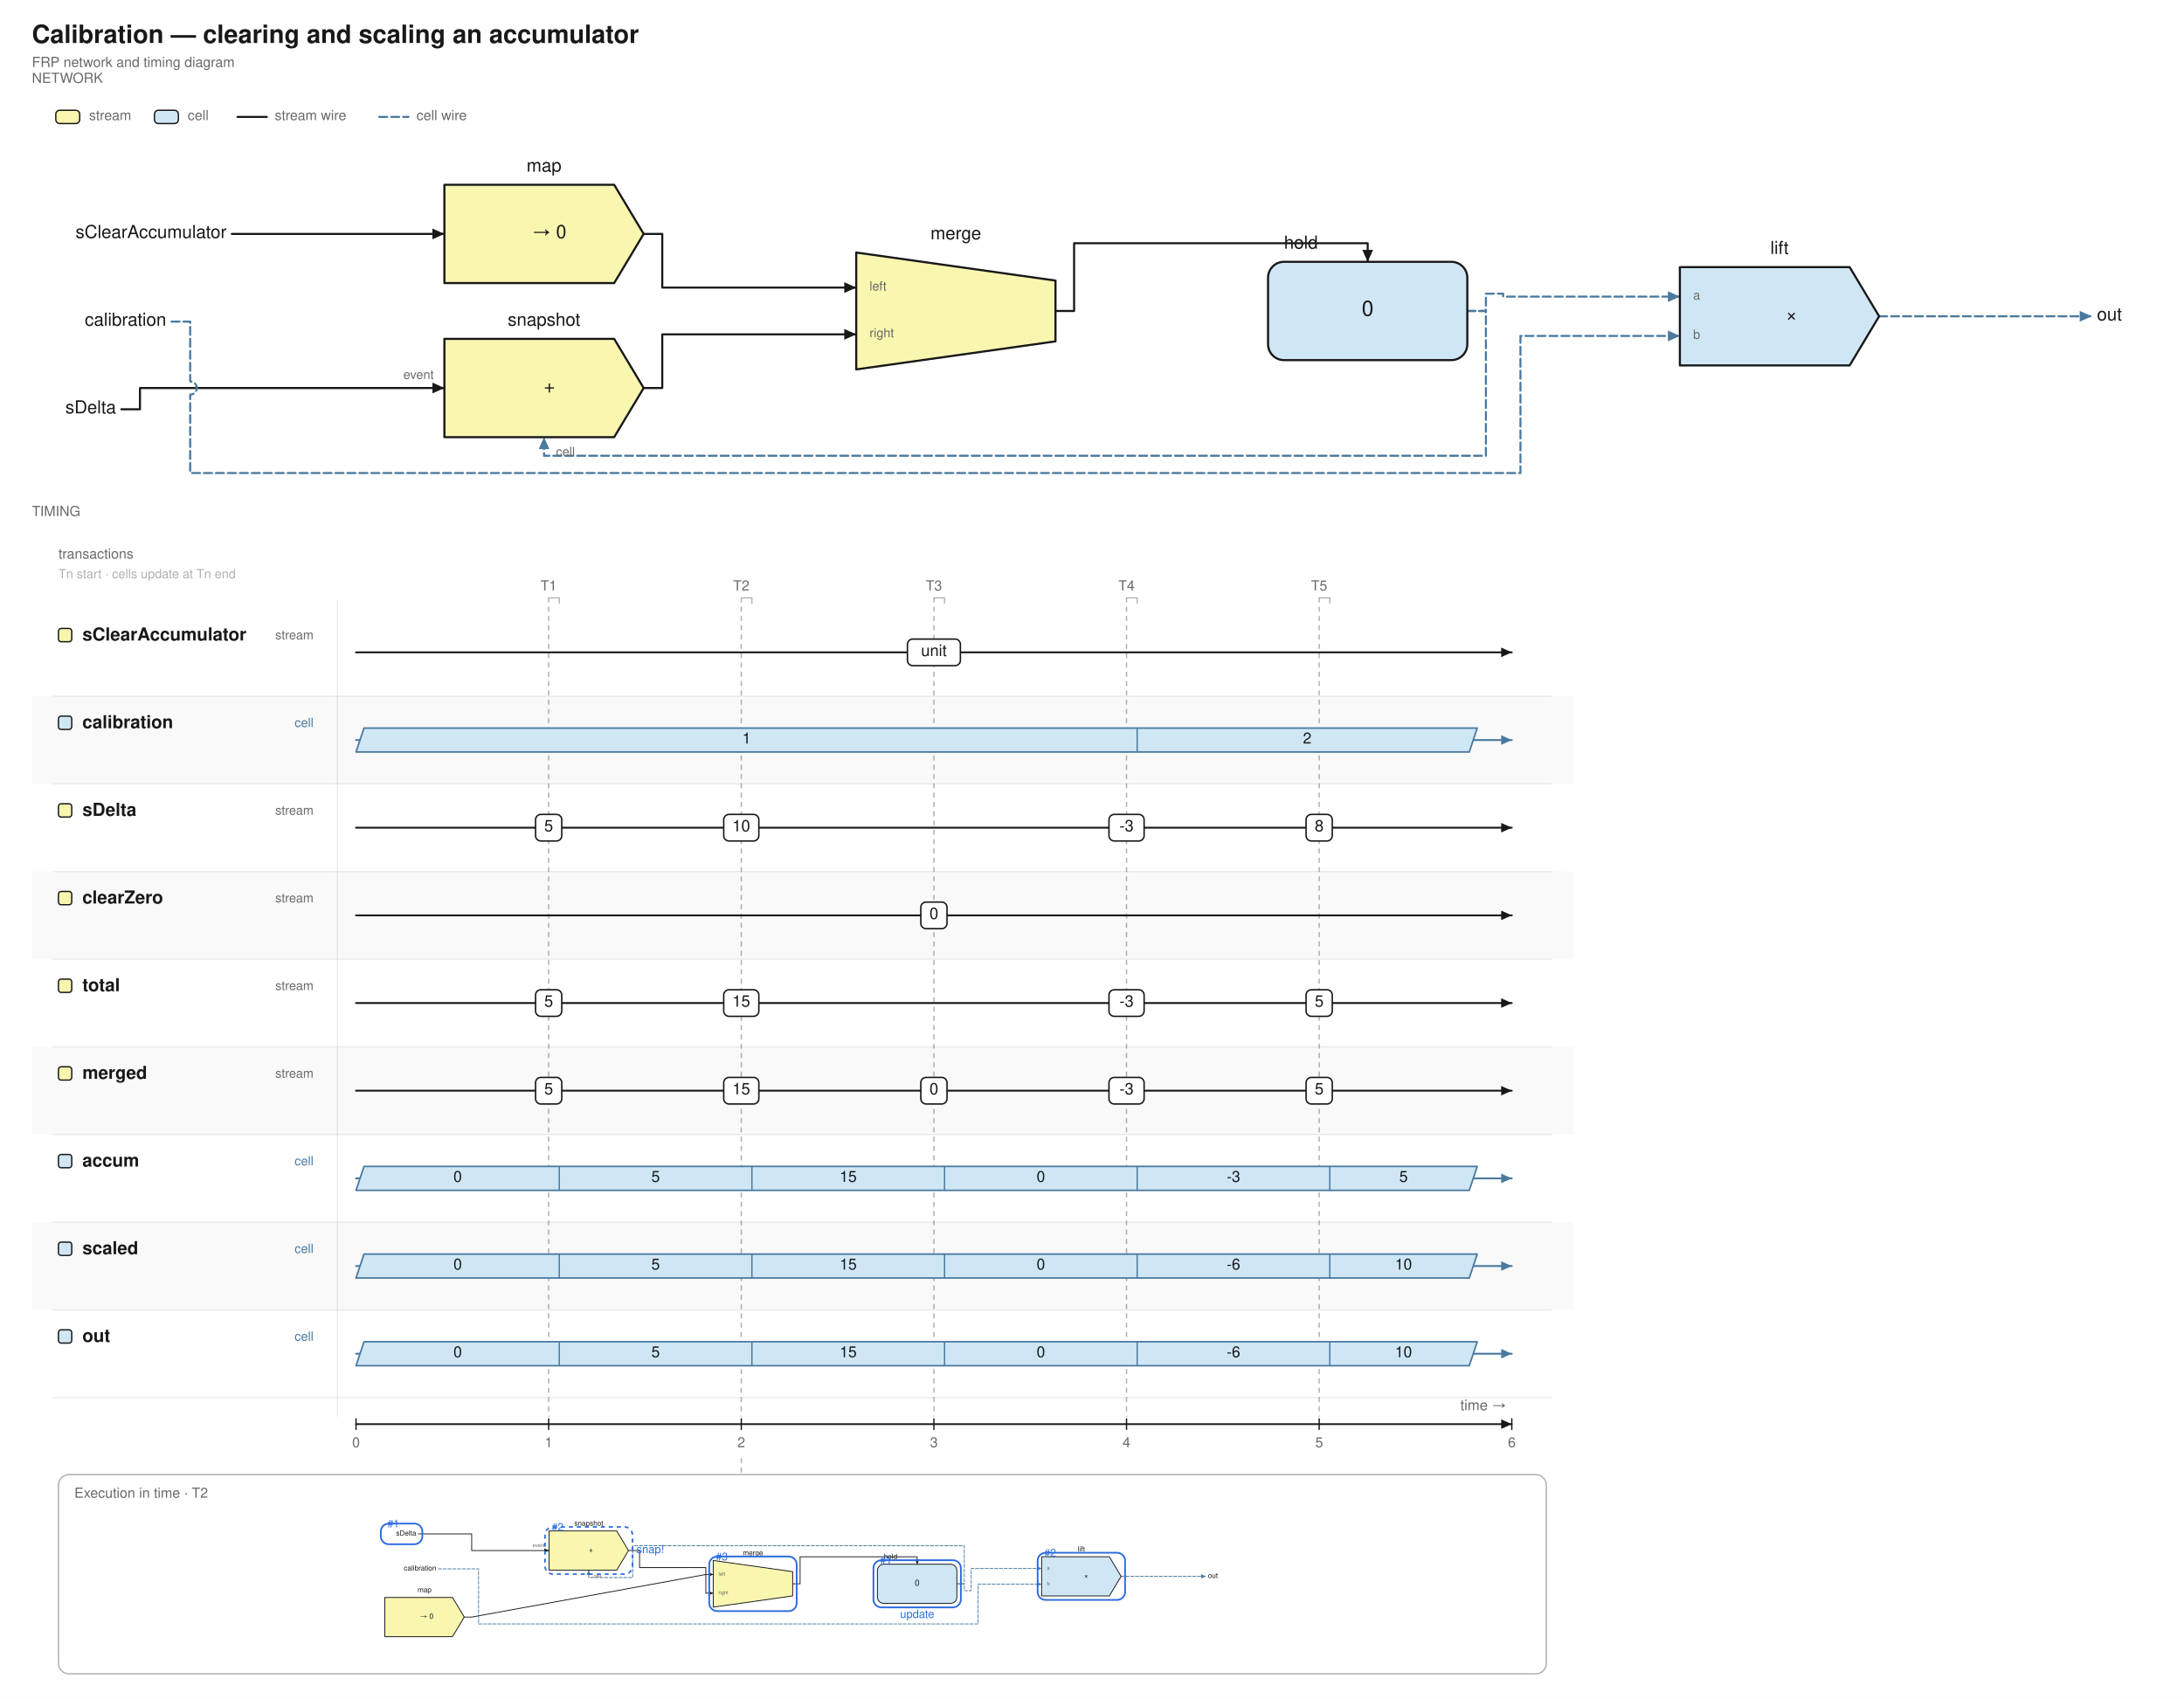
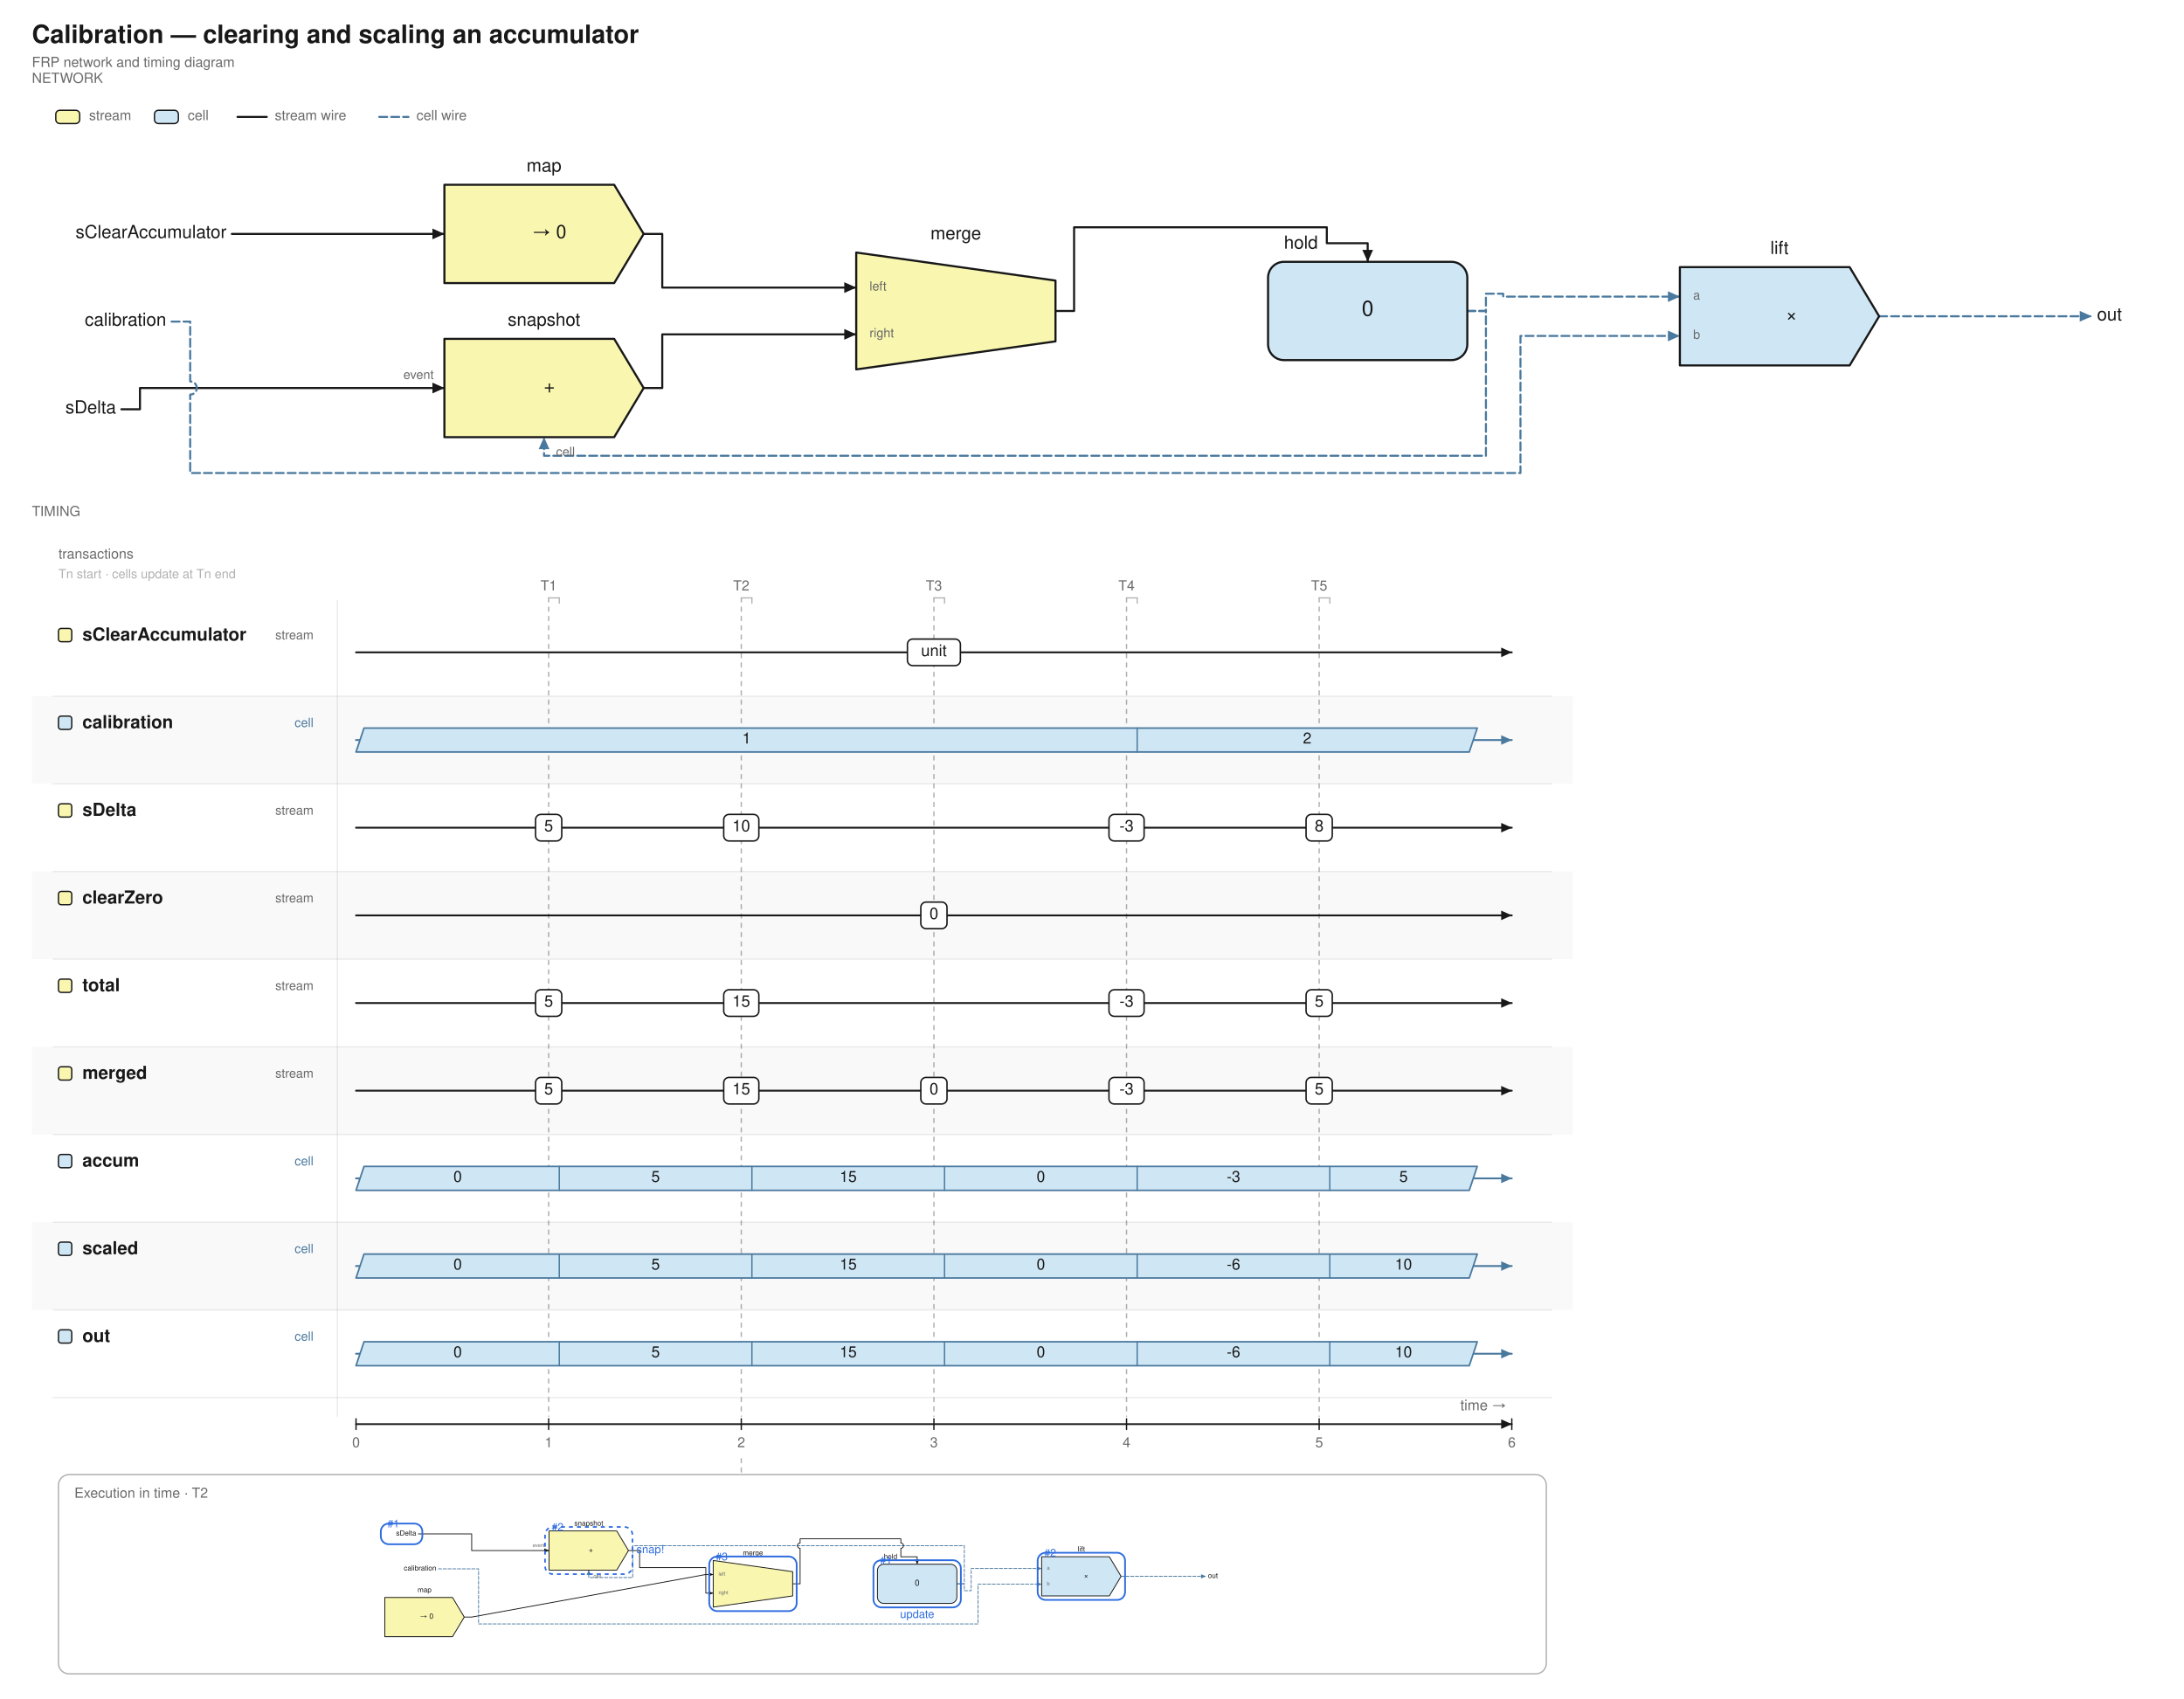
<svg xmlns="http://www.w3.org/2000/svg" width="1644" height="1279" viewBox="0 0 1644 1279">
  <rect width="100%" height="100%" fill="#ffffff" />
  <g transform="translate(0,0)">
    <text x="24.00" y="28.00" font-family="Helvetica, Arial, 'Noto Sans JP', sans-serif" font-size="19.00" fill="#181818" text-anchor="start" dominant-baseline="central" font-weight="600">Calibration — clearing and scaling an accumulator</text>
    <text x="24.00" y="48.00" font-family="Helvetica, Arial, 'Noto Sans JP', sans-serif" font-size="10.50" fill="#696969" text-anchor="start" dominant-baseline="central">FRP network and timing diagram</text>
    <text x="24.00" y="60.00" font-family="Helvetica, Arial, 'Noto Sans JP', sans-serif" font-size="10.50" fill="#696969" text-anchor="start" dominant-baseline="central">NETWORK</text>
    <rect x="42.00" y="83.00" width="18.00" height="10.00" rx="3.00" fill="#f9f6b0" stroke="#181818" stroke-width="1.00" />
    <text x="67.00" y="88.00" font-family="Helvetica, Arial, 'Noto Sans JP', sans-serif" font-size="10.50" fill="#696969" text-anchor="start" dominant-baseline="central">stream</text>
    <rect x="116.28" y="83.00" width="18.00" height="10.00" rx="3.00" fill="#cfe6f5" stroke="#181818" stroke-width="1.00" />
    <text x="141.28" y="88.00" font-family="Helvetica, Arial, 'Noto Sans JP', sans-serif" font-size="10.50" fill="#696969" text-anchor="start" dominant-baseline="central">cell</text>
    <line x1="178.80" y1="88.00" x2="200.80" y2="88.00" stroke="#181818" stroke-width="1.55" stroke-linecap="round" />
    <text x="206.80" y="88.00" font-family="Helvetica, Arial, 'Noto Sans JP', sans-serif" font-size="10.50" fill="#696969" text-anchor="start" dominant-baseline="central">stream wire</text>
    <line x1="285.48" y1="88.00" x2="307.48" y2="88.00" stroke="#4a799e" stroke-width="1.55" stroke-linecap="round" stroke-dasharray="6.00 3.00" />
    <text x="313.48" y="88.00" font-family="Helvetica, Arial, 'Noto Sans JP', sans-serif" font-size="10.50" fill="#696969" text-anchor="start" dominant-baseline="central">cell wire</text>
    <path d="M174.52,176.10 L188.52,176.10 L320.52,176.10 L334.52,176.10" fill="none" stroke="#181818" stroke-width="1.55" stroke-linecap="round" stroke-linejoin="round" />
    <path d="M334.52,176.10 L325.52,180.15 L325.52,172.05 Z" fill="#181818" />
    <path d="M484.52,176.10 L498.52,176.10 L498.52,216.50 L630.52,216.50 L644.52,216.50" fill="none" stroke="#181818" stroke-width="1.55" stroke-linecap="round" stroke-linejoin="round" />
    <path d="M644.52,216.50 L635.52,220.55 L635.52,212.45 Z" fill="#181818" />
    <path d="M91.36,308.10 L105.36,308.10 L105.36,292.10 L320.52,292.10 L334.52,292.10" fill="none" stroke="#181818" stroke-width="1.55" stroke-linecap="round" stroke-linejoin="round" />
    <path d="M334.52,292.10 L325.52,296.15 L325.52,288.05 Z" fill="#181818" />
    <path d="M1104.52,234.10 L1118.52,234.10 L1118.52,343.10 L409.52,343.10 L409.52,329.10" fill="none" stroke="#4a799e" stroke-width="1.55" stroke-linecap="round" stroke-linejoin="round" stroke-dasharray="6.00 3.00" />
    <path d="M409.52,329.10 L413.57,338.10 L405.47,338.10 Z" fill="#4a799e" />
    <path d="M484.52,292.10 L498.52,292.10 L498.52,251.70 L630.52,251.70 L644.52,251.70" fill="none" stroke="#181818" stroke-width="1.55" stroke-linecap="round" stroke-linejoin="round" />
    <path d="M644.52,251.70 L635.52,255.75 L635.52,247.65 Z" fill="#181818" />
-     <path d="M794.52,234.10 L808.52,234.10 L808.52,183.10 L1029.52,183.10 L1029.52,197.10" fill="none" stroke="#181818" stroke-width="1.55" stroke-linecap="round" stroke-linejoin="round" />
+     <path d="M794.52,234.10 L808.52,234.10 L808.52,171.10 L998.76,171.10 L998.76,183.10 L1029.52,183.10 L1029.52,197.10" fill="none" stroke="#181818" stroke-width="1.55" stroke-linecap="round" stroke-linejoin="round" />
    <path d="M1029.52,197.10 L1025.47,188.10 L1033.57,188.10 Z" fill="#181818" />
    <path d="M1104.52,234.10 L1118.52,234.10 L1118.52,221.10 L1131.52,221.10 L1131.52,223.30 L1250.52,223.30 L1264.52,223.30" fill="none" stroke="#4a799e" stroke-width="1.55" stroke-linecap="round" stroke-linejoin="round" stroke-dasharray="6.00 3.00" />
    <path d="M1264.52,223.30 L1255.52,227.35 L1255.52,219.25 Z" fill="#4a799e" />
    <path d="M129.16,242.10 L143.16,242.10 L143.16,287.10 L145.07,287.48 L146.70,288.56 L147.78,290.19 L148.16,292.10 L147.78,294.01 L146.70,295.64 L145.07,296.72 L143.16,297.10 L143.16,356.10 L1144.52,356.10 L1144.52,252.90 L1250.52,252.90 L1264.52,252.90" fill="none" stroke="#4a799e" stroke-width="1.55" stroke-linecap="round" stroke-linejoin="round" stroke-dasharray="6.00 3.00" />
    <path d="M1264.52,252.90 L1255.52,256.95 L1255.52,248.85 Z" fill="#4a799e" />
    <path d="M1414.52,238.10 L1428.52,238.10 L1560.52,238.10 L1574.52,238.10" fill="none" stroke="#4a799e" stroke-width="1.55" stroke-linecap="round" stroke-linejoin="round" stroke-dasharray="6.00 3.00" />
    <path d="M1574.52,238.10 L1565.52,242.15 L1565.52,234.05 Z" fill="#4a799e" />
    <text x="170.52" y="176.10" font-family="Helvetica, Arial, 'Noto Sans JP', sans-serif" font-size="13.50" fill="#181818" text-anchor="end" dominant-baseline="central">sClearAccumulator</text>
    <text x="87.36" y="308.10" font-family="Helvetica, Arial, 'Noto Sans JP', sans-serif" font-size="13.50" fill="#181818" text-anchor="end" dominant-baseline="central">sDelta</text>
    <text x="125.16" y="242.10" font-family="Helvetica, Arial, 'Noto Sans JP', sans-serif" font-size="13.50" fill="#181818" text-anchor="end" dominant-baseline="central">calibration</text>
    <path d="M334.52,139.10 L462.32,139.10 L484.52,176.10 L462.32,213.10 L334.52,213.10 Z" fill="#f9f6b0" stroke="#181818" stroke-width="1.60" stroke-linejoin="round" />
    <text x="409.52" y="126.10" font-family="Helvetica, Arial, 'Noto Sans JP', sans-serif" font-size="13.50" fill="#181818" text-anchor="middle" dominant-baseline="central">map</text>
    <text x="413.52" y="176.10" font-family="Helvetica, Arial, 'Noto Sans JP', sans-serif" font-size="14.00" fill="#181818" text-anchor="middle" dominant-baseline="central">→ 0</text>
    <path d="M334.52,255.10 L462.32,255.10 L484.52,292.10 L462.32,329.10 L334.52,329.10 Z" fill="#f9f6b0" stroke="#181818" stroke-width="1.60" stroke-linejoin="round" />
    <text x="409.52" y="242.10" font-family="Helvetica, Arial, 'Noto Sans JP', sans-serif" font-size="13.50" fill="#181818" text-anchor="middle" dominant-baseline="central">snapshot</text>
    <text x="413.52" y="292.10" font-family="Helvetica, Arial, 'Noto Sans JP', sans-serif" font-size="14.00" fill="#181818" text-anchor="middle" dominant-baseline="central">+</text>
    <text x="326.52" y="283.10" font-family="Helvetica, Arial, 'Noto Sans JP', sans-serif" font-size="9.50" fill="#696969" text-anchor="end" dominant-baseline="central">event</text>
    <text x="418.52" y="341.10" font-family="Helvetica, Arial, 'Noto Sans JP', sans-serif" font-size="9.50" fill="#696969" text-anchor="start" dominant-baseline="central">cell</text>
    <path d="M644.52,190.10 L794.52,211.22 L794.52,256.98 L644.52,278.10 Z" fill="#f9f6b0" stroke="#181818" stroke-width="1.60" stroke-linejoin="round" />
    <text x="719.52" y="177.10" font-family="Helvetica, Arial, 'Noto Sans JP', sans-serif" font-size="13.50" fill="#181818" text-anchor="middle" dominant-baseline="central">merge</text>
    <text x="654.52" y="216.50" font-family="Helvetica, Arial, 'Noto Sans JP', sans-serif" font-size="9.50" fill="#696969" text-anchor="start" dominant-baseline="central">left</text>
    <text x="654.52" y="251.70" font-family="Helvetica, Arial, 'Noto Sans JP', sans-serif" font-size="9.50" fill="#696969" text-anchor="start" dominant-baseline="central">right</text>
    <rect x="954.52" y="197.10" width="150.00" height="74.00" rx="12.00" fill="#cfe6f5" stroke="#181818" stroke-width="1.60" />
    <text x="966.52" y="184.10" font-family="Helvetica, Arial, 'Noto Sans JP', sans-serif" font-size="13.50" fill="#181818" text-anchor="start" dominant-baseline="central">hold</text>
    <text x="1029.52" y="234.10" font-family="Helvetica, Arial, 'Noto Sans JP', sans-serif" font-size="16.00" fill="#181818" text-anchor="middle" dominant-baseline="central">0</text>
    <path d="M1264.52,201.10 L1392.32,201.10 L1414.52,238.10 L1392.32,275.10 L1264.52,275.10 Z" fill="#cfe6f5" stroke="#181818" stroke-width="1.60" stroke-linejoin="round" />
    <text x="1339.52" y="188.10" font-family="Helvetica, Arial, 'Noto Sans JP', sans-serif" font-size="13.50" fill="#181818" text-anchor="middle" dominant-baseline="central">lift</text>
    <text x="1348.52" y="238.10" font-family="Helvetica, Arial, 'Noto Sans JP', sans-serif" font-size="14.00" fill="#181818" text-anchor="middle" dominant-baseline="central">×</text>
    <text x="1274.52" y="223.30" font-family="Helvetica, Arial, 'Noto Sans JP', sans-serif" font-size="9.50" fill="#696969" text-anchor="start" dominant-baseline="central">a</text>
    <text x="1274.52" y="252.90" font-family="Helvetica, Arial, 'Noto Sans JP', sans-serif" font-size="9.50" fill="#696969" text-anchor="start" dominant-baseline="central">b</text>
    <text x="1578.52" y="238.10" font-family="Helvetica, Arial, 'Noto Sans JP', sans-serif" font-size="13.50" fill="#181818" text-anchor="start" dominant-baseline="central">out</text>
    <text x="24.00" y="386.10" font-family="Helvetica, Arial, 'Noto Sans JP', sans-serif" font-size="10.50" fill="#696969" text-anchor="start" dominant-baseline="central">TIMING</text>
    <text x="44.00" y="418.10" font-family="Helvetica, Arial, 'Noto Sans JP', sans-serif" font-size="10.50" fill="#696969" text-anchor="start" dominant-baseline="central">transactions</text>
    <text x="44.00" y="433.10" font-family="Helvetica, Arial, 'Noto Sans JP', sans-serif" font-size="9.50" fill="#b0b0b0" text-anchor="start" dominant-baseline="central">Tn start · cells update at Tn end</text>
    <line x1="413.00" y1="450.10" x2="413.00" y2="1066.10" stroke="#b0b0b0" stroke-width="1.00" stroke-linecap="round" stroke-dasharray="3.00 4.00" />
    <line x1="413.00" y1="450.10" x2="421.00" y2="450.10" stroke="#b0b0b0" stroke-width="0.90" stroke-linecap="round" />
    <line x1="421.00" y1="450.10" x2="421.00" y2="454.10" stroke="#b0b0b0" stroke-width="0.90" stroke-linecap="round" />
    <text x="413.00" y="442.10" font-family="Helvetica, Arial, 'Noto Sans JP', sans-serif" font-size="10.50" fill="#696969" text-anchor="middle" dominant-baseline="central">T1</text>
    <line x1="558.00" y1="450.10" x2="558.00" y2="1066.10" stroke="#b0b0b0" stroke-width="1.00" stroke-linecap="round" stroke-dasharray="3.00 4.00" />
    <line x1="558.00" y1="450.10" x2="566.00" y2="450.10" stroke="#b0b0b0" stroke-width="0.90" stroke-linecap="round" />
    <line x1="566.00" y1="450.10" x2="566.00" y2="454.10" stroke="#b0b0b0" stroke-width="0.90" stroke-linecap="round" />
    <text x="558.00" y="442.10" font-family="Helvetica, Arial, 'Noto Sans JP', sans-serif" font-size="10.50" fill="#696969" text-anchor="middle" dominant-baseline="central">T2</text>
    <line x1="703.00" y1="450.10" x2="703.00" y2="1066.10" stroke="#b0b0b0" stroke-width="1.00" stroke-linecap="round" stroke-dasharray="3.00 4.00" />
    <line x1="703.00" y1="450.10" x2="711.00" y2="450.10" stroke="#b0b0b0" stroke-width="0.90" stroke-linecap="round" />
    <line x1="711.00" y1="450.10" x2="711.00" y2="454.10" stroke="#b0b0b0" stroke-width="0.90" stroke-linecap="round" />
    <text x="703.00" y="442.10" font-family="Helvetica, Arial, 'Noto Sans JP', sans-serif" font-size="10.50" fill="#696969" text-anchor="middle" dominant-baseline="central">T3</text>
    <line x1="848.00" y1="450.10" x2="848.00" y2="1066.10" stroke="#b0b0b0" stroke-width="1.00" stroke-linecap="round" stroke-dasharray="3.00 4.00" />
    <line x1="848.00" y1="450.10" x2="856.00" y2="450.10" stroke="#b0b0b0" stroke-width="0.90" stroke-linecap="round" />
    <line x1="856.00" y1="450.10" x2="856.00" y2="454.10" stroke="#b0b0b0" stroke-width="0.90" stroke-linecap="round" />
    <text x="848.00" y="442.10" font-family="Helvetica, Arial, 'Noto Sans JP', sans-serif" font-size="10.50" fill="#696969" text-anchor="middle" dominant-baseline="central">T4</text>
    <line x1="993.00" y1="450.10" x2="993.00" y2="1066.10" stroke="#b0b0b0" stroke-width="1.00" stroke-linecap="round" stroke-dasharray="3.00 4.00" />
    <line x1="993.00" y1="450.10" x2="1001.00" y2="450.10" stroke="#b0b0b0" stroke-width="0.90" stroke-linecap="round" />
    <line x1="1001.00" y1="450.10" x2="1001.00" y2="454.10" stroke="#b0b0b0" stroke-width="0.90" stroke-linecap="round" />
    <text x="993.00" y="442.10" font-family="Helvetica, Arial, 'Noto Sans JP', sans-serif" font-size="10.50" fill="#696969" text-anchor="middle" dominant-baseline="central">T5</text>
    <line x1="254.00" y1="452.10" x2="254.00" y2="1066.10" stroke="rgba(0,0,0,0.078)" stroke-width="1.00" stroke-linecap="round" />
    <line x1="40.00" y1="524.10" x2="1168.00" y2="524.10" stroke="rgba(0,0,0,0.071)" stroke-width="1.00" stroke-linecap="round" />
    <rect x="44.00" y="473.10" width="10.00" height="10.00" rx="2.00" fill="#f9f6b0" stroke="#181818" stroke-width="1.00" />
    <text x="62.00" y="479.10" font-family="Helvetica, Arial, 'Noto Sans JP', sans-serif" font-size="13.50" fill="#181818" text-anchor="start" dominant-baseline="central" font-weight="600">sClearAccumulator</text>
    <text x="236.00" y="479.10" font-family="Helvetica, Arial, 'Noto Sans JP', sans-serif" font-size="9.50" fill="#696969" text-anchor="end" dominant-baseline="central">stream</text>
    <line x1="268.00" y1="491.10" x2="1138.00" y2="491.10" stroke="#181818" stroke-width="1.40" stroke-linecap="round" />
    <path d="M1138.00,491.10 L1130.00,494.70 L1130.00,487.50 Z" fill="#181818" />
    <rect x="683.06" y="481.10" width="39.88" height="20.00" rx="4.00" fill="#ffffff" stroke="#181818" stroke-width="1.10" />
    <text x="703.00" y="491.10" font-family="Helvetica, Arial, 'Noto Sans JP', sans-serif" font-size="12.00" fill="#181818" text-anchor="middle" dominant-baseline="central">unit</text>
    <rect x="24.00" y="524.10" width="1160.00" height="66.00" rx="0.00" fill="rgba(0,0,0,0.027)" />
    <line x1="40.00" y1="590.10" x2="1168.00" y2="590.10" stroke="rgba(0,0,0,0.071)" stroke-width="1.00" stroke-linecap="round" />
    <rect x="44.00" y="539.10" width="10.00" height="10.00" rx="2.00" fill="#cfe6f5" stroke="#181818" stroke-width="1.00" />
    <text x="62.00" y="545.10" font-family="Helvetica, Arial, 'Noto Sans JP', sans-serif" font-size="13.50" fill="#181818" text-anchor="start" dominant-baseline="central" font-weight="600">calibration</text>
    <text x="236.00" y="545.10" font-family="Helvetica, Arial, 'Noto Sans JP', sans-serif" font-size="9.50" fill="#4a799e" text-anchor="end" dominant-baseline="central">cell</text>
    <line x1="268.00" y1="557.10" x2="1138.00" y2="557.10" stroke="#4a799e" stroke-width="1.40" stroke-linecap="round" />
    <path d="M1138.00,557.10 L1130.00,560.70 L1130.00,553.50 Z" fill="#4a799e" />
    <path d="M274.00,548.10 L1112.00,548.10 L1106.00,566.10 L268.00,566.10 Z" fill="#cfe6f5" stroke="#4a799e" stroke-width="1.20" stroke-linejoin="round" />
    <line x1="856.00" y1="548.10" x2="856.00" y2="566.10" stroke="#4a799e" stroke-width="1.00" stroke-linecap="round" />
    <text x="562.00" y="557.10" font-family="Helvetica, Arial, 'Noto Sans JP', sans-serif" font-size="11.50" fill="#181818" text-anchor="middle" dominant-baseline="central">1</text>
    <text x="984.00" y="557.10" font-family="Helvetica, Arial, 'Noto Sans JP', sans-serif" font-size="11.50" fill="#181818" text-anchor="middle" dominant-baseline="central">2</text>
    <line x1="40.00" y1="656.10" x2="1168.00" y2="656.10" stroke="rgba(0,0,0,0.071)" stroke-width="1.00" stroke-linecap="round" />
    <rect x="44.00" y="605.10" width="10.00" height="10.00" rx="2.00" fill="#f9f6b0" stroke="#181818" stroke-width="1.00" />
    <text x="62.00" y="611.10" font-family="Helvetica, Arial, 'Noto Sans JP', sans-serif" font-size="13.50" fill="#181818" text-anchor="start" dominant-baseline="central" font-weight="600">sDelta</text>
    <text x="236.00" y="611.10" font-family="Helvetica, Arial, 'Noto Sans JP', sans-serif" font-size="9.50" fill="#696969" text-anchor="end" dominant-baseline="central">stream</text>
    <line x1="268.00" y1="623.10" x2="1138.00" y2="623.10" stroke="#181818" stroke-width="1.40" stroke-linecap="round" />
    <path d="M1138.00,623.10 L1130.00,626.70 L1130.00,619.50 Z" fill="#181818" />
    <rect x="403.14" y="613.10" width="19.72" height="20.00" rx="4.00" fill="#ffffff" stroke="#181818" stroke-width="1.10" />
    <text x="413.00" y="623.10" font-family="Helvetica, Arial, 'Noto Sans JP', sans-serif" font-size="12.00" fill="#181818" text-anchor="middle" dominant-baseline="central">5</text>
    <rect x="544.78" y="613.10" width="26.44" height="20.00" rx="4.00" fill="#ffffff" stroke="#181818" stroke-width="1.10" />
    <text x="558.00" y="623.10" font-family="Helvetica, Arial, 'Noto Sans JP', sans-serif" font-size="12.00" fill="#181818" text-anchor="middle" dominant-baseline="central">10</text>
    <rect x="834.78" y="613.10" width="26.44" height="20.00" rx="4.00" fill="#ffffff" stroke="#181818" stroke-width="1.10" />
    <text x="848.00" y="623.10" font-family="Helvetica, Arial, 'Noto Sans JP', sans-serif" font-size="12.00" fill="#181818" text-anchor="middle" dominant-baseline="central">-3</text>
    <rect x="983.14" y="613.10" width="19.72" height="20.00" rx="4.00" fill="#ffffff" stroke="#181818" stroke-width="1.10" />
    <text x="993.00" y="623.10" font-family="Helvetica, Arial, 'Noto Sans JP', sans-serif" font-size="12.00" fill="#181818" text-anchor="middle" dominant-baseline="central">8</text>
    <rect x="24.00" y="656.10" width="1160.00" height="66.00" rx="0.00" fill="rgba(0,0,0,0.027)" />
    <line x1="40.00" y1="722.10" x2="1168.00" y2="722.10" stroke="rgba(0,0,0,0.071)" stroke-width="1.00" stroke-linecap="round" />
    <rect x="44.00" y="671.10" width="10.00" height="10.00" rx="2.00" fill="#f9f6b0" stroke="#181818" stroke-width="1.00" />
    <text x="62.00" y="677.10" font-family="Helvetica, Arial, 'Noto Sans JP', sans-serif" font-size="13.50" fill="#181818" text-anchor="start" dominant-baseline="central" font-weight="600">clearZero</text>
    <text x="236.00" y="677.10" font-family="Helvetica, Arial, 'Noto Sans JP', sans-serif" font-size="9.50" fill="#696969" text-anchor="end" dominant-baseline="central">stream</text>
    <line x1="268.00" y1="689.10" x2="1138.00" y2="689.10" stroke="#181818" stroke-width="1.40" stroke-linecap="round" />
    <path d="M1138.00,689.10 L1130.00,692.70 L1130.00,685.50 Z" fill="#181818" />
    <rect x="693.14" y="679.10" width="19.72" height="20.00" rx="4.00" fill="#ffffff" stroke="#181818" stroke-width="1.10" />
    <text x="703.00" y="689.10" font-family="Helvetica, Arial, 'Noto Sans JP', sans-serif" font-size="12.00" fill="#181818" text-anchor="middle" dominant-baseline="central">0</text>
    <line x1="40.00" y1="788.10" x2="1168.00" y2="788.10" stroke="rgba(0,0,0,0.071)" stroke-width="1.00" stroke-linecap="round" />
    <rect x="44.00" y="737.10" width="10.00" height="10.00" rx="2.00" fill="#f9f6b0" stroke="#181818" stroke-width="1.00" />
    <text x="62.00" y="743.10" font-family="Helvetica, Arial, 'Noto Sans JP', sans-serif" font-size="13.50" fill="#181818" text-anchor="start" dominant-baseline="central" font-weight="600">total</text>
    <text x="236.00" y="743.10" font-family="Helvetica, Arial, 'Noto Sans JP', sans-serif" font-size="9.50" fill="#696969" text-anchor="end" dominant-baseline="central">stream</text>
    <line x1="268.00" y1="755.10" x2="1138.00" y2="755.10" stroke="#181818" stroke-width="1.40" stroke-linecap="round" />
    <path d="M1138.00,755.10 L1130.00,758.70 L1130.00,751.50 Z" fill="#181818" />
    <rect x="403.14" y="745.10" width="19.72" height="20.00" rx="4.00" fill="#ffffff" stroke="#181818" stroke-width="1.10" />
    <text x="413.00" y="755.10" font-family="Helvetica, Arial, 'Noto Sans JP', sans-serif" font-size="12.00" fill="#181818" text-anchor="middle" dominant-baseline="central">5</text>
    <rect x="544.78" y="745.10" width="26.44" height="20.00" rx="4.00" fill="#ffffff" stroke="#181818" stroke-width="1.10" />
    <text x="558.00" y="755.10" font-family="Helvetica, Arial, 'Noto Sans JP', sans-serif" font-size="12.00" fill="#181818" text-anchor="middle" dominant-baseline="central">15</text>
    <rect x="834.78" y="745.10" width="26.44" height="20.00" rx="4.00" fill="#ffffff" stroke="#181818" stroke-width="1.10" />
    <text x="848.00" y="755.10" font-family="Helvetica, Arial, 'Noto Sans JP', sans-serif" font-size="12.00" fill="#181818" text-anchor="middle" dominant-baseline="central">-3</text>
    <rect x="983.14" y="745.10" width="19.72" height="20.00" rx="4.00" fill="#ffffff" stroke="#181818" stroke-width="1.10" />
    <text x="993.00" y="755.10" font-family="Helvetica, Arial, 'Noto Sans JP', sans-serif" font-size="12.00" fill="#181818" text-anchor="middle" dominant-baseline="central">5</text>
    <rect x="24.00" y="788.10" width="1160.00" height="66.00" rx="0.00" fill="rgba(0,0,0,0.027)" />
    <line x1="40.00" y1="854.10" x2="1168.00" y2="854.10" stroke="rgba(0,0,0,0.071)" stroke-width="1.00" stroke-linecap="round" />
    <rect x="44.00" y="803.10" width="10.00" height="10.00" rx="2.00" fill="#f9f6b0" stroke="#181818" stroke-width="1.00" />
    <text x="62.00" y="809.10" font-family="Helvetica, Arial, 'Noto Sans JP', sans-serif" font-size="13.50" fill="#181818" text-anchor="start" dominant-baseline="central" font-weight="600">merged</text>
    <text x="236.00" y="809.10" font-family="Helvetica, Arial, 'Noto Sans JP', sans-serif" font-size="9.50" fill="#696969" text-anchor="end" dominant-baseline="central">stream</text>
    <line x1="268.00" y1="821.10" x2="1138.00" y2="821.10" stroke="#181818" stroke-width="1.40" stroke-linecap="round" />
    <path d="M1138.00,821.10 L1130.00,824.70 L1130.00,817.50 Z" fill="#181818" />
    <rect x="403.14" y="811.10" width="19.72" height="20.00" rx="4.00" fill="#ffffff" stroke="#181818" stroke-width="1.10" />
    <text x="413.00" y="821.10" font-family="Helvetica, Arial, 'Noto Sans JP', sans-serif" font-size="12.00" fill="#181818" text-anchor="middle" dominant-baseline="central">5</text>
    <rect x="544.78" y="811.10" width="26.44" height="20.00" rx="4.00" fill="#ffffff" stroke="#181818" stroke-width="1.10" />
    <text x="558.00" y="821.10" font-family="Helvetica, Arial, 'Noto Sans JP', sans-serif" font-size="12.00" fill="#181818" text-anchor="middle" dominant-baseline="central">15</text>
    <rect x="693.14" y="811.10" width="19.72" height="20.00" rx="4.00" fill="#ffffff" stroke="#181818" stroke-width="1.10" />
    <text x="703.00" y="821.10" font-family="Helvetica, Arial, 'Noto Sans JP', sans-serif" font-size="12.00" fill="#181818" text-anchor="middle" dominant-baseline="central">0</text>
    <rect x="834.78" y="811.10" width="26.44" height="20.00" rx="4.00" fill="#ffffff" stroke="#181818" stroke-width="1.10" />
    <text x="848.00" y="821.10" font-family="Helvetica, Arial, 'Noto Sans JP', sans-serif" font-size="12.00" fill="#181818" text-anchor="middle" dominant-baseline="central">-3</text>
    <rect x="983.14" y="811.10" width="19.72" height="20.00" rx="4.00" fill="#ffffff" stroke="#181818" stroke-width="1.10" />
    <text x="993.00" y="821.10" font-family="Helvetica, Arial, 'Noto Sans JP', sans-serif" font-size="12.00" fill="#181818" text-anchor="middle" dominant-baseline="central">5</text>
    <line x1="40.00" y1="920.10" x2="1168.00" y2="920.10" stroke="rgba(0,0,0,0.071)" stroke-width="1.00" stroke-linecap="round" />
    <rect x="44.00" y="869.10" width="10.00" height="10.00" rx="2.00" fill="#cfe6f5" stroke="#181818" stroke-width="1.00" />
    <text x="62.00" y="875.10" font-family="Helvetica, Arial, 'Noto Sans JP', sans-serif" font-size="13.50" fill="#181818" text-anchor="start" dominant-baseline="central" font-weight="600">accum</text>
    <text x="236.00" y="875.10" font-family="Helvetica, Arial, 'Noto Sans JP', sans-serif" font-size="9.50" fill="#4a799e" text-anchor="end" dominant-baseline="central">cell</text>
    <line x1="268.00" y1="887.10" x2="1138.00" y2="887.10" stroke="#4a799e" stroke-width="1.40" stroke-linecap="round" />
    <path d="M1138.00,887.10 L1130.00,890.70 L1130.00,883.50 Z" fill="#4a799e" />
    <path d="M274.00,878.10 L1112.00,878.10 L1106.00,896.10 L268.00,896.10 Z" fill="#cfe6f5" stroke="#4a799e" stroke-width="1.20" stroke-linejoin="round" />
    <line x1="421.00" y1="878.10" x2="421.00" y2="896.10" stroke="#4a799e" stroke-width="1.00" stroke-linecap="round" />
    <line x1="566.00" y1="878.10" x2="566.00" y2="896.10" stroke="#4a799e" stroke-width="1.00" stroke-linecap="round" />
    <line x1="711.00" y1="878.10" x2="711.00" y2="896.10" stroke="#4a799e" stroke-width="1.00" stroke-linecap="round" />
    <line x1="856.00" y1="878.10" x2="856.00" y2="896.10" stroke="#4a799e" stroke-width="1.00" stroke-linecap="round" />
    <line x1="1001.00" y1="878.10" x2="1001.00" y2="896.10" stroke="#4a799e" stroke-width="1.00" stroke-linecap="round" />
    <text x="344.50" y="887.10" font-family="Helvetica, Arial, 'Noto Sans JP', sans-serif" font-size="11.50" fill="#181818" text-anchor="middle" dominant-baseline="central">0</text>
    <text x="493.50" y="887.10" font-family="Helvetica, Arial, 'Noto Sans JP', sans-serif" font-size="11.50" fill="#181818" text-anchor="middle" dominant-baseline="central">5</text>
    <text x="638.50" y="887.10" font-family="Helvetica, Arial, 'Noto Sans JP', sans-serif" font-size="11.50" fill="#181818" text-anchor="middle" dominant-baseline="central">15</text>
    <text x="783.50" y="887.10" font-family="Helvetica, Arial, 'Noto Sans JP', sans-serif" font-size="11.50" fill="#181818" text-anchor="middle" dominant-baseline="central">0</text>
    <text x="928.50" y="887.10" font-family="Helvetica, Arial, 'Noto Sans JP', sans-serif" font-size="11.50" fill="#181818" text-anchor="middle" dominant-baseline="central">-3</text>
    <text x="1056.50" y="887.10" font-family="Helvetica, Arial, 'Noto Sans JP', sans-serif" font-size="11.50" fill="#181818" text-anchor="middle" dominant-baseline="central">5</text>
    <rect x="24.00" y="920.10" width="1160.00" height="66.00" rx="0.00" fill="rgba(0,0,0,0.027)" />
    <line x1="40.00" y1="986.10" x2="1168.00" y2="986.10" stroke="rgba(0,0,0,0.071)" stroke-width="1.00" stroke-linecap="round" />
    <rect x="44.00" y="935.10" width="10.00" height="10.00" rx="2.00" fill="#cfe6f5" stroke="#181818" stroke-width="1.00" />
    <text x="62.00" y="941.10" font-family="Helvetica, Arial, 'Noto Sans JP', sans-serif" font-size="13.50" fill="#181818" text-anchor="start" dominant-baseline="central" font-weight="600">scaled</text>
    <text x="236.00" y="941.10" font-family="Helvetica, Arial, 'Noto Sans JP', sans-serif" font-size="9.50" fill="#4a799e" text-anchor="end" dominant-baseline="central">cell</text>
    <line x1="268.00" y1="953.10" x2="1138.00" y2="953.10" stroke="#4a799e" stroke-width="1.40" stroke-linecap="round" />
    <path d="M1138.00,953.10 L1130.00,956.70 L1130.00,949.50 Z" fill="#4a799e" />
    <path d="M274.00,944.10 L1112.00,944.10 L1106.00,962.10 L268.00,962.10 Z" fill="#cfe6f5" stroke="#4a799e" stroke-width="1.20" stroke-linejoin="round" />
    <line x1="421.00" y1="944.10" x2="421.00" y2="962.10" stroke="#4a799e" stroke-width="1.00" stroke-linecap="round" />
    <line x1="566.00" y1="944.10" x2="566.00" y2="962.10" stroke="#4a799e" stroke-width="1.00" stroke-linecap="round" />
    <line x1="711.00" y1="944.10" x2="711.00" y2="962.10" stroke="#4a799e" stroke-width="1.00" stroke-linecap="round" />
    <line x1="856.00" y1="944.10" x2="856.00" y2="962.10" stroke="#4a799e" stroke-width="1.00" stroke-linecap="round" />
    <line x1="1001.00" y1="944.10" x2="1001.00" y2="962.10" stroke="#4a799e" stroke-width="1.00" stroke-linecap="round" />
    <text x="344.50" y="953.10" font-family="Helvetica, Arial, 'Noto Sans JP', sans-serif" font-size="11.50" fill="#181818" text-anchor="middle" dominant-baseline="central">0</text>
    <text x="493.50" y="953.10" font-family="Helvetica, Arial, 'Noto Sans JP', sans-serif" font-size="11.50" fill="#181818" text-anchor="middle" dominant-baseline="central">5</text>
    <text x="638.50" y="953.10" font-family="Helvetica, Arial, 'Noto Sans JP', sans-serif" font-size="11.50" fill="#181818" text-anchor="middle" dominant-baseline="central">15</text>
    <text x="783.50" y="953.10" font-family="Helvetica, Arial, 'Noto Sans JP', sans-serif" font-size="11.50" fill="#181818" text-anchor="middle" dominant-baseline="central">0</text>
    <text x="928.50" y="953.10" font-family="Helvetica, Arial, 'Noto Sans JP', sans-serif" font-size="11.50" fill="#181818" text-anchor="middle" dominant-baseline="central">-6</text>
    <text x="1056.50" y="953.10" font-family="Helvetica, Arial, 'Noto Sans JP', sans-serif" font-size="11.50" fill="#181818" text-anchor="middle" dominant-baseline="central">10</text>
    <line x1="40.00" y1="1052.10" x2="1168.00" y2="1052.10" stroke="rgba(0,0,0,0.071)" stroke-width="1.00" stroke-linecap="round" />
    <rect x="44.00" y="1001.10" width="10.00" height="10.00" rx="2.00" fill="#cfe6f5" stroke="#181818" stroke-width="1.00" />
    <text x="62.00" y="1007.10" font-family="Helvetica, Arial, 'Noto Sans JP', sans-serif" font-size="13.50" fill="#181818" text-anchor="start" dominant-baseline="central" font-weight="600">out</text>
    <text x="236.00" y="1007.10" font-family="Helvetica, Arial, 'Noto Sans JP', sans-serif" font-size="9.50" fill="#4a799e" text-anchor="end" dominant-baseline="central">cell</text>
    <line x1="268.00" y1="1019.10" x2="1138.00" y2="1019.10" stroke="#4a799e" stroke-width="1.40" stroke-linecap="round" />
    <path d="M1138.00,1019.10 L1130.00,1022.70 L1130.00,1015.50 Z" fill="#4a799e" />
    <path d="M274.00,1010.10 L1112.00,1010.10 L1106.00,1028.10 L268.00,1028.10 Z" fill="#cfe6f5" stroke="#4a799e" stroke-width="1.20" stroke-linejoin="round" />
    <line x1="421.00" y1="1010.10" x2="421.00" y2="1028.10" stroke="#4a799e" stroke-width="1.00" stroke-linecap="round" />
    <line x1="566.00" y1="1010.10" x2="566.00" y2="1028.10" stroke="#4a799e" stroke-width="1.00" stroke-linecap="round" />
    <line x1="711.00" y1="1010.10" x2="711.00" y2="1028.10" stroke="#4a799e" stroke-width="1.00" stroke-linecap="round" />
    <line x1="856.00" y1="1010.10" x2="856.00" y2="1028.10" stroke="#4a799e" stroke-width="1.00" stroke-linecap="round" />
    <line x1="1001.00" y1="1010.10" x2="1001.00" y2="1028.10" stroke="#4a799e" stroke-width="1.00" stroke-linecap="round" />
    <text x="344.50" y="1019.10" font-family="Helvetica, Arial, 'Noto Sans JP', sans-serif" font-size="11.50" fill="#181818" text-anchor="middle" dominant-baseline="central">0</text>
    <text x="493.50" y="1019.10" font-family="Helvetica, Arial, 'Noto Sans JP', sans-serif" font-size="11.50" fill="#181818" text-anchor="middle" dominant-baseline="central">5</text>
    <text x="638.50" y="1019.10" font-family="Helvetica, Arial, 'Noto Sans JP', sans-serif" font-size="11.50" fill="#181818" text-anchor="middle" dominant-baseline="central">15</text>
    <text x="783.50" y="1019.10" font-family="Helvetica, Arial, 'Noto Sans JP', sans-serif" font-size="11.50" fill="#181818" text-anchor="middle" dominant-baseline="central">0</text>
    <text x="928.50" y="1019.10" font-family="Helvetica, Arial, 'Noto Sans JP', sans-serif" font-size="11.50" fill="#181818" text-anchor="middle" dominant-baseline="central">-6</text>
    <text x="1056.50" y="1019.10" font-family="Helvetica, Arial, 'Noto Sans JP', sans-serif" font-size="11.50" fill="#181818" text-anchor="middle" dominant-baseline="central">10</text>
    <line x1="268.00" y1="1072.10" x2="1138.00" y2="1072.10" stroke="#181818" stroke-width="1.30" stroke-linecap="round" />
    <path d="M1138.00,1072.10 L1130.00,1075.70 L1130.00,1068.50 Z" fill="#181818" />
    <line x1="268.00" y1="1068.10" x2="268.00" y2="1076.10" stroke="#181818" stroke-width="1.00" stroke-linecap="round" />
    <text x="268.00" y="1087.10" font-family="Helvetica, Arial, 'Noto Sans JP', sans-serif" font-size="10.50" fill="#696969" text-anchor="middle" dominant-baseline="central">0</text>
    <line x1="413.00" y1="1068.10" x2="413.00" y2="1076.10" stroke="#181818" stroke-width="1.00" stroke-linecap="round" />
    <text x="413.00" y="1087.10" font-family="Helvetica, Arial, 'Noto Sans JP', sans-serif" font-size="10.50" fill="#696969" text-anchor="middle" dominant-baseline="central">1</text>
    <line x1="558.00" y1="1068.10" x2="558.00" y2="1076.10" stroke="#181818" stroke-width="1.00" stroke-linecap="round" />
    <text x="558.00" y="1087.10" font-family="Helvetica, Arial, 'Noto Sans JP', sans-serif" font-size="10.50" fill="#696969" text-anchor="middle" dominant-baseline="central">2</text>
    <line x1="703.00" y1="1068.10" x2="703.00" y2="1076.10" stroke="#181818" stroke-width="1.00" stroke-linecap="round" />
    <text x="703.00" y="1087.10" font-family="Helvetica, Arial, 'Noto Sans JP', sans-serif" font-size="10.50" fill="#696969" text-anchor="middle" dominant-baseline="central">3</text>
    <line x1="848.00" y1="1068.10" x2="848.00" y2="1076.10" stroke="#181818" stroke-width="1.00" stroke-linecap="round" />
    <text x="848.00" y="1087.10" font-family="Helvetica, Arial, 'Noto Sans JP', sans-serif" font-size="10.50" fill="#696969" text-anchor="middle" dominant-baseline="central">4</text>
    <line x1="993.00" y1="1068.10" x2="993.00" y2="1076.10" stroke="#181818" stroke-width="1.00" stroke-linecap="round" />
    <text x="993.00" y="1087.10" font-family="Helvetica, Arial, 'Noto Sans JP', sans-serif" font-size="10.50" fill="#696969" text-anchor="middle" dominant-baseline="central">5</text>
    <line x1="1138.00" y1="1068.10" x2="1138.00" y2="1076.10" stroke="#181818" stroke-width="1.00" stroke-linecap="round" />
    <text x="1138.00" y="1087.10" font-family="Helvetica, Arial, 'Noto Sans JP', sans-serif" font-size="10.50" fill="#696969" text-anchor="middle" dominant-baseline="central">6</text>
    <text x="1134.00" y="1059.10" font-family="Helvetica, Arial, 'Noto Sans JP', sans-serif" font-size="11.00" fill="#696969" text-anchor="end" dominant-baseline="central">time →</text>
    <rect x="44.00" y="1110.10" width="1120.00" height="150.00" rx="8.00" fill="#ffffff" stroke="#b0b0b0" stroke-width="1.00" />
    <text x="56.00" y="1125.10" font-family="Helvetica, Arial, 'Noto Sans JP', sans-serif" font-size="10.50" fill="#696969" text-anchor="start" dominant-baseline="central">Execution in time · T2</text>
    <path d="M349.47,1217.35 L355.06,1217.35 L531.30,1185.29 L536.88,1185.29" fill="none" stroke="#181818" stroke-width="0.62" stroke-linecap="round" stroke-linejoin="round" />
    <path d="M536.88,1185.29 L533.29,1186.90 L533.29,1183.67 Z" fill="#181818" />
    <path d="M314.93,1154.75 L320.51,1154.75 L355.06,1154.75 L355.06,1167.27 L407.69,1167.27 L413.27,1167.27" fill="none" stroke="#181818" stroke-width="0.62" stroke-linecap="round" stroke-linejoin="round" />
    <path d="M413.27,1167.27 L409.68,1168.88 L409.68,1165.65 Z" fill="#181818" />
    <path d="M720.29,1192.31 L725.88,1192.31 L725.88,1163.60 L476.27,1163.60 L476.27,1187.60 L443.18,1187.60 L443.18,1182.02" fill="none" stroke="#4a799e" stroke-width="0.62" stroke-linecap="round" stroke-linejoin="round" stroke-dasharray="2.39 1.20" />
    <path d="M443.18,1182.02 L444.79,1185.61 L441.56,1185.61 Z" fill="#4a799e" />
    <path d="M473.08,1167.27 L478.66,1167.27 L481.45,1167.27 L481.45,1180.11 L531.30,1180.11 L531.30,1199.32 L536.88,1199.32" fill="none" stroke="#181818" stroke-width="0.62" stroke-linecap="round" stroke-linejoin="round" />
    <path d="M536.88,1199.32 L533.29,1200.94 L533.29,1197.71 Z" fill="#181818" />
-     <path d="M596.69,1192.31 L602.27,1192.31 L602.27,1171.97 L690.39,1171.97 L690.39,1177.55" fill="none" stroke="#181818" stroke-width="0.62" stroke-linecap="round" stroke-linejoin="round" />
+     <path d="M596.69,1192.31 L602.27,1192.31 L602.27,1165.59 L601.51,1165.44 L600.86,1165.01 L600.43,1164.36 L600.28,1163.60 L600.43,1162.83 L600.86,1162.19 L601.51,1161.76 L602.27,1161.60 L602.27,1158.41 L678.12,1158.41 L678.12,1161.60 L678.89,1161.76 L679.53,1162.19 L679.97,1162.83 L680.12,1163.60 L679.97,1164.36 L679.53,1165.01 L678.89,1165.44 L678.12,1165.59 L678.12,1171.97 L690.39,1171.97 L690.39,1177.55" fill="none" stroke="#181818" stroke-width="0.62" stroke-linecap="round" stroke-linejoin="round" />
    <path d="M690.39,1177.55 L688.77,1173.96 L692.00,1173.96 Z" fill="#181818" />
    <path d="M720.29,1192.31 L725.88,1192.31 L725.88,1197.49 L731.06,1197.49 L731.06,1180.78 L778.51,1180.78 L784.09,1180.78" fill="none" stroke="#4a799e" stroke-width="0.62" stroke-linecap="round" stroke-linejoin="round" stroke-dasharray="2.39 1.20" />
    <path d="M784.09,1180.78 L780.50,1182.40 L780.50,1179.17 Z" fill="#4a799e" />
    <path d="M330.00,1181.06 L335.58,1181.06 L360.24,1181.06 L360.24,1222.53 L736.24,1222.53 L736.24,1192.59 L778.51,1192.59 L784.09,1192.59" fill="none" stroke="#4a799e" stroke-width="0.62" stroke-linecap="round" stroke-linejoin="round" stroke-dasharray="2.39 1.20" />
    <path d="M784.09,1192.59 L780.50,1194.20 L780.50,1190.97 Z" fill="#4a799e" />
    <path d="M843.90,1186.68 L849.48,1186.68 L902.12,1186.68 L907.70,1186.68" fill="none" stroke="#4a799e" stroke-width="0.62" stroke-linecap="round" stroke-linejoin="round" stroke-dasharray="2.39 1.20" />
    <path d="M907.70,1186.68 L904.11,1188.30 L904.11,1185.07 Z" fill="#4a799e" />
    <text x="313.33" y="1154.75" font-family="Helvetica, Arial, 'Noto Sans JP', sans-serif" font-size="5.38" fill="#181818" text-anchor="end" dominant-baseline="central">sDelta</text>
    <text x="328.40" y="1181.06" font-family="Helvetica, Arial, 'Noto Sans JP', sans-serif" font-size="5.38" fill="#181818" text-anchor="end" dominant-baseline="central">calibration</text>
    <path d="M289.66,1202.59 L340.62,1202.59 L349.47,1217.35 L340.62,1232.10 L289.66,1232.10 Z" fill="#f9f6b0" stroke="#181818" stroke-width="0.64" stroke-linejoin="round" />
    <text x="319.57" y="1197.41" font-family="Helvetica, Arial, 'Noto Sans JP', sans-serif" font-size="5.38" fill="#181818" text-anchor="middle" dominant-baseline="central">map</text>
    <text x="321.16" y="1217.35" font-family="Helvetica, Arial, 'Noto Sans JP', sans-serif" font-size="5.58" fill="#181818" text-anchor="middle" dominant-baseline="central">→ 0</text>
    <path d="M413.27,1152.51 L464.23,1152.51 L473.08,1167.27 L464.23,1182.02 L413.27,1182.02 Z" fill="#f9f6b0" stroke="#181818" stroke-width="0.64" stroke-linejoin="round" />
    <text x="443.18" y="1147.33" font-family="Helvetica, Arial, 'Noto Sans JP', sans-serif" font-size="5.38" fill="#181818" text-anchor="middle" dominant-baseline="central">snapshot</text>
    <text x="444.77" y="1167.27" font-family="Helvetica, Arial, 'Noto Sans JP', sans-serif" font-size="5.58" fill="#181818" text-anchor="middle" dominant-baseline="central">+</text>
    <text x="410.08" y="1163.68" font-family="Helvetica, Arial, 'Noto Sans JP', sans-serif" font-size="3.79" fill="#696969" text-anchor="end" dominant-baseline="central">event</text>
    <text x="446.76" y="1186.80" font-family="Helvetica, Arial, 'Noto Sans JP', sans-serif" font-size="3.79" fill="#696969" text-anchor="start" dominant-baseline="central">cell</text>
    <path d="M536.88,1174.76 L596.69,1183.18 L596.69,1201.43 L536.88,1209.85 Z" fill="#f9f6b0" stroke="#181818" stroke-width="0.64" stroke-linejoin="round" />
    <text x="566.78" y="1169.58" font-family="Helvetica, Arial, 'Noto Sans JP', sans-serif" font-size="5.38" fill="#181818" text-anchor="middle" dominant-baseline="central">merge</text>
    <text x="540.86" y="1185.29" font-family="Helvetica, Arial, 'Noto Sans JP', sans-serif" font-size="3.79" fill="#696969" text-anchor="start" dominant-baseline="central">left</text>
    <text x="540.86" y="1199.32" font-family="Helvetica, Arial, 'Noto Sans JP', sans-serif" font-size="3.79" fill="#696969" text-anchor="start" dominant-baseline="central">right</text>
    <rect x="660.48" y="1177.55" width="59.81" height="29.51" rx="4.78" fill="#cfe6f5" stroke="#181818" stroke-width="0.64" />
    <text x="665.27" y="1172.37" font-family="Helvetica, Arial, 'Noto Sans JP', sans-serif" font-size="5.38" fill="#181818" text-anchor="start" dominant-baseline="central">hold</text>
    <text x="690.39" y="1192.31" font-family="Helvetica, Arial, 'Noto Sans JP', sans-serif" font-size="6.38" fill="#181818" text-anchor="middle" dominant-baseline="central">0</text>
    <path d="M784.09,1171.93 L835.05,1171.93 L843.90,1186.68 L835.05,1201.44 L784.09,1201.44 Z" fill="#cfe6f5" stroke="#181818" stroke-width="0.64" stroke-linejoin="round" />
    <text x="814.00" y="1166.75" font-family="Helvetica, Arial, 'Noto Sans JP', sans-serif" font-size="5.38" fill="#181818" text-anchor="middle" dominant-baseline="central">lift</text>
    <text x="817.58" y="1186.68" font-family="Helvetica, Arial, 'Noto Sans JP', sans-serif" font-size="5.58" fill="#181818" text-anchor="middle" dominant-baseline="central">×</text>
    <text x="788.08" y="1180.78" font-family="Helvetica, Arial, 'Noto Sans JP', sans-serif" font-size="3.79" fill="#696969" text-anchor="start" dominant-baseline="central">a</text>
    <text x="788.08" y="1192.59" font-family="Helvetica, Arial, 'Noto Sans JP', sans-serif" font-size="3.79" fill="#696969" text-anchor="start" dominant-baseline="central">b</text>
    <text x="909.29" y="1186.68" font-family="Helvetica, Arial, 'Noto Sans JP', sans-serif" font-size="5.38" fill="#181818" text-anchor="start" dominant-baseline="central">out</text>
-     <rect x="657.48" y="1174.55" width="65.81" height="35.51" rx="6.00" fill="rgba(0,0,0,0)" stroke="#2d6cdf" stroke-width="1.30" />
-     <text x="690.39" y="1216.06" font-family="Helvetica, Arial, 'Noto Sans JP', sans-serif" font-size="8.50" fill="#2d6cdf" text-anchor="middle" dominant-baseline="central">update</text>
-     <text x="662.48" y="1175.55" font-family="Helvetica, Arial, 'Noto Sans JP', sans-serif" font-size="8.00" fill="#2d6cdf" text-anchor="start" dominant-baseline="central">#1</text>
+     <rect x="286.66" y="1146.96" width="31.26" height="15.57" rx="6.00" fill="rgba(0,0,0,0)" stroke="#2d6cdf" stroke-width="1.30" />
+     <text x="291.66" y="1147.96" font-family="Helvetica, Arial, 'Noto Sans JP', sans-serif" font-size="8.00" fill="#2d6cdf" text-anchor="start" dominant-baseline="central">#1</text>
+     <rect x="781.09" y="1168.93" width="65.81" height="35.51" rx="6.00" fill="rgba(0,0,0,0)" stroke="#2d6cdf" stroke-width="1.30" />
+     <text x="786.09" y="1169.93" font-family="Helvetica, Arial, 'Noto Sans JP', sans-serif" font-size="8.00" fill="#2d6cdf" text-anchor="start" dominant-baseline="central">#2</text>
    <rect x="410.27" y="1149.51" width="65.81" height="35.51" rx="6.00" fill="rgba(0,0,0,0)" stroke="#2d6cdf" stroke-width="1.20" stroke-dasharray="3.00 3.00" />
    <text x="479.08" y="1167.27" font-family="Helvetica, Arial, 'Noto Sans JP', sans-serif" font-size="8.50" fill="#2d6cdf" text-anchor="start" dominant-baseline="central">snap!</text>
    <text x="415.27" y="1150.51" font-family="Helvetica, Arial, 'Noto Sans JP', sans-serif" font-size="8.00" fill="#2d6cdf" text-anchor="start" dominant-baseline="central">#2</text>
    <rect x="533.88" y="1171.76" width="65.81" height="41.09" rx="6.00" fill="rgba(0,0,0,0)" stroke="#2d6cdf" stroke-width="1.30" />
    <text x="538.88" y="1172.76" font-family="Helvetica, Arial, 'Noto Sans JP', sans-serif" font-size="8.00" fill="#2d6cdf" text-anchor="start" dominant-baseline="central">#3</text>
-     <rect x="286.66" y="1146.96" width="31.26" height="15.57" rx="6.00" fill="rgba(0,0,0,0)" stroke="#2d6cdf" stroke-width="1.30" />
-     <text x="291.66" y="1147.96" font-family="Helvetica, Arial, 'Noto Sans JP', sans-serif" font-size="8.00" fill="#2d6cdf" text-anchor="start" dominant-baseline="central">#1</text>
-     <rect x="781.09" y="1168.93" width="65.81" height="35.51" rx="6.00" fill="rgba(0,0,0,0)" stroke="#2d6cdf" stroke-width="1.30" />
-     <text x="786.09" y="1169.93" font-family="Helvetica, Arial, 'Noto Sans JP', sans-serif" font-size="8.00" fill="#2d6cdf" text-anchor="start" dominant-baseline="central">#2</text>
+     <rect x="657.48" y="1174.55" width="65.81" height="35.51" rx="6.00" fill="rgba(0,0,0,0)" stroke="#2d6cdf" stroke-width="1.30" />
+     <text x="690.39" y="1216.06" font-family="Helvetica, Arial, 'Noto Sans JP', sans-serif" font-size="8.50" fill="#2d6cdf" text-anchor="middle" dominant-baseline="central">update</text>
+     <text x="662.48" y="1175.55" font-family="Helvetica, Arial, 'Noto Sans JP', sans-serif" font-size="8.00" fill="#2d6cdf" text-anchor="start" dominant-baseline="central">#1</text>
    <line x1="558.00" y1="1098.10" x2="558.00" y2="1110.10" stroke="#b0b0b0" stroke-width="1.00" stroke-linecap="round" stroke-dasharray="3.00 4.00" />
  </g>
</svg>
